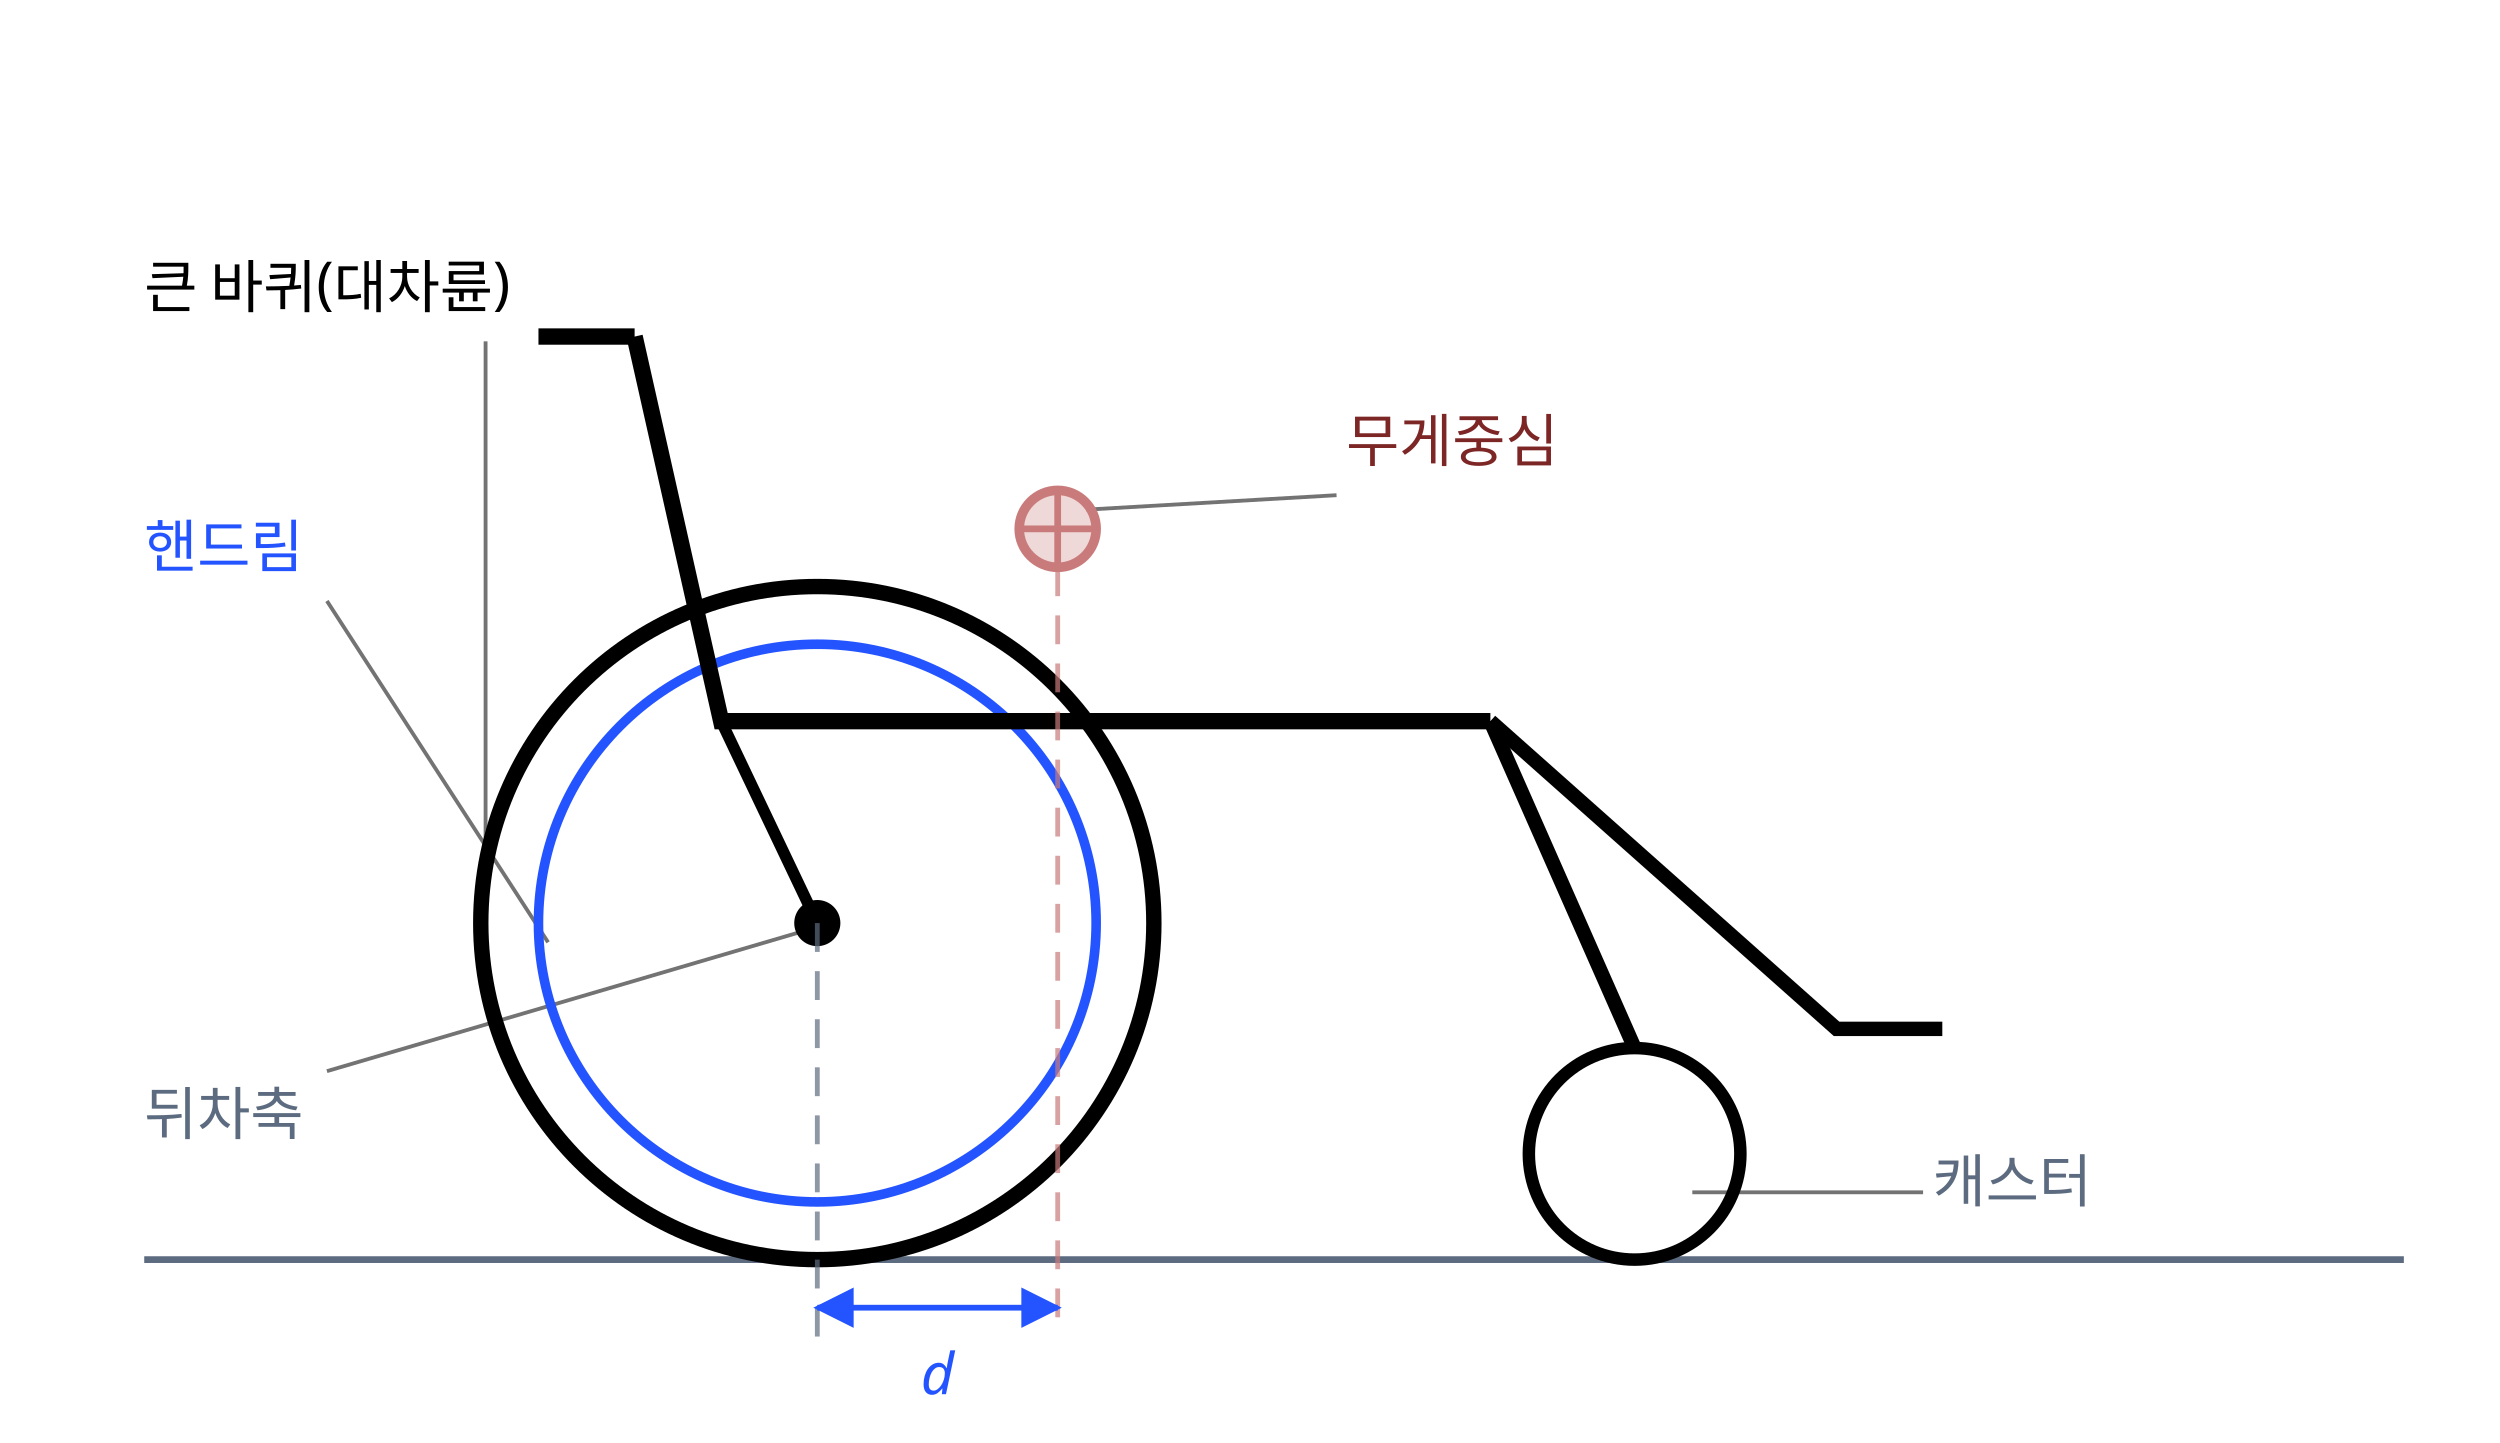
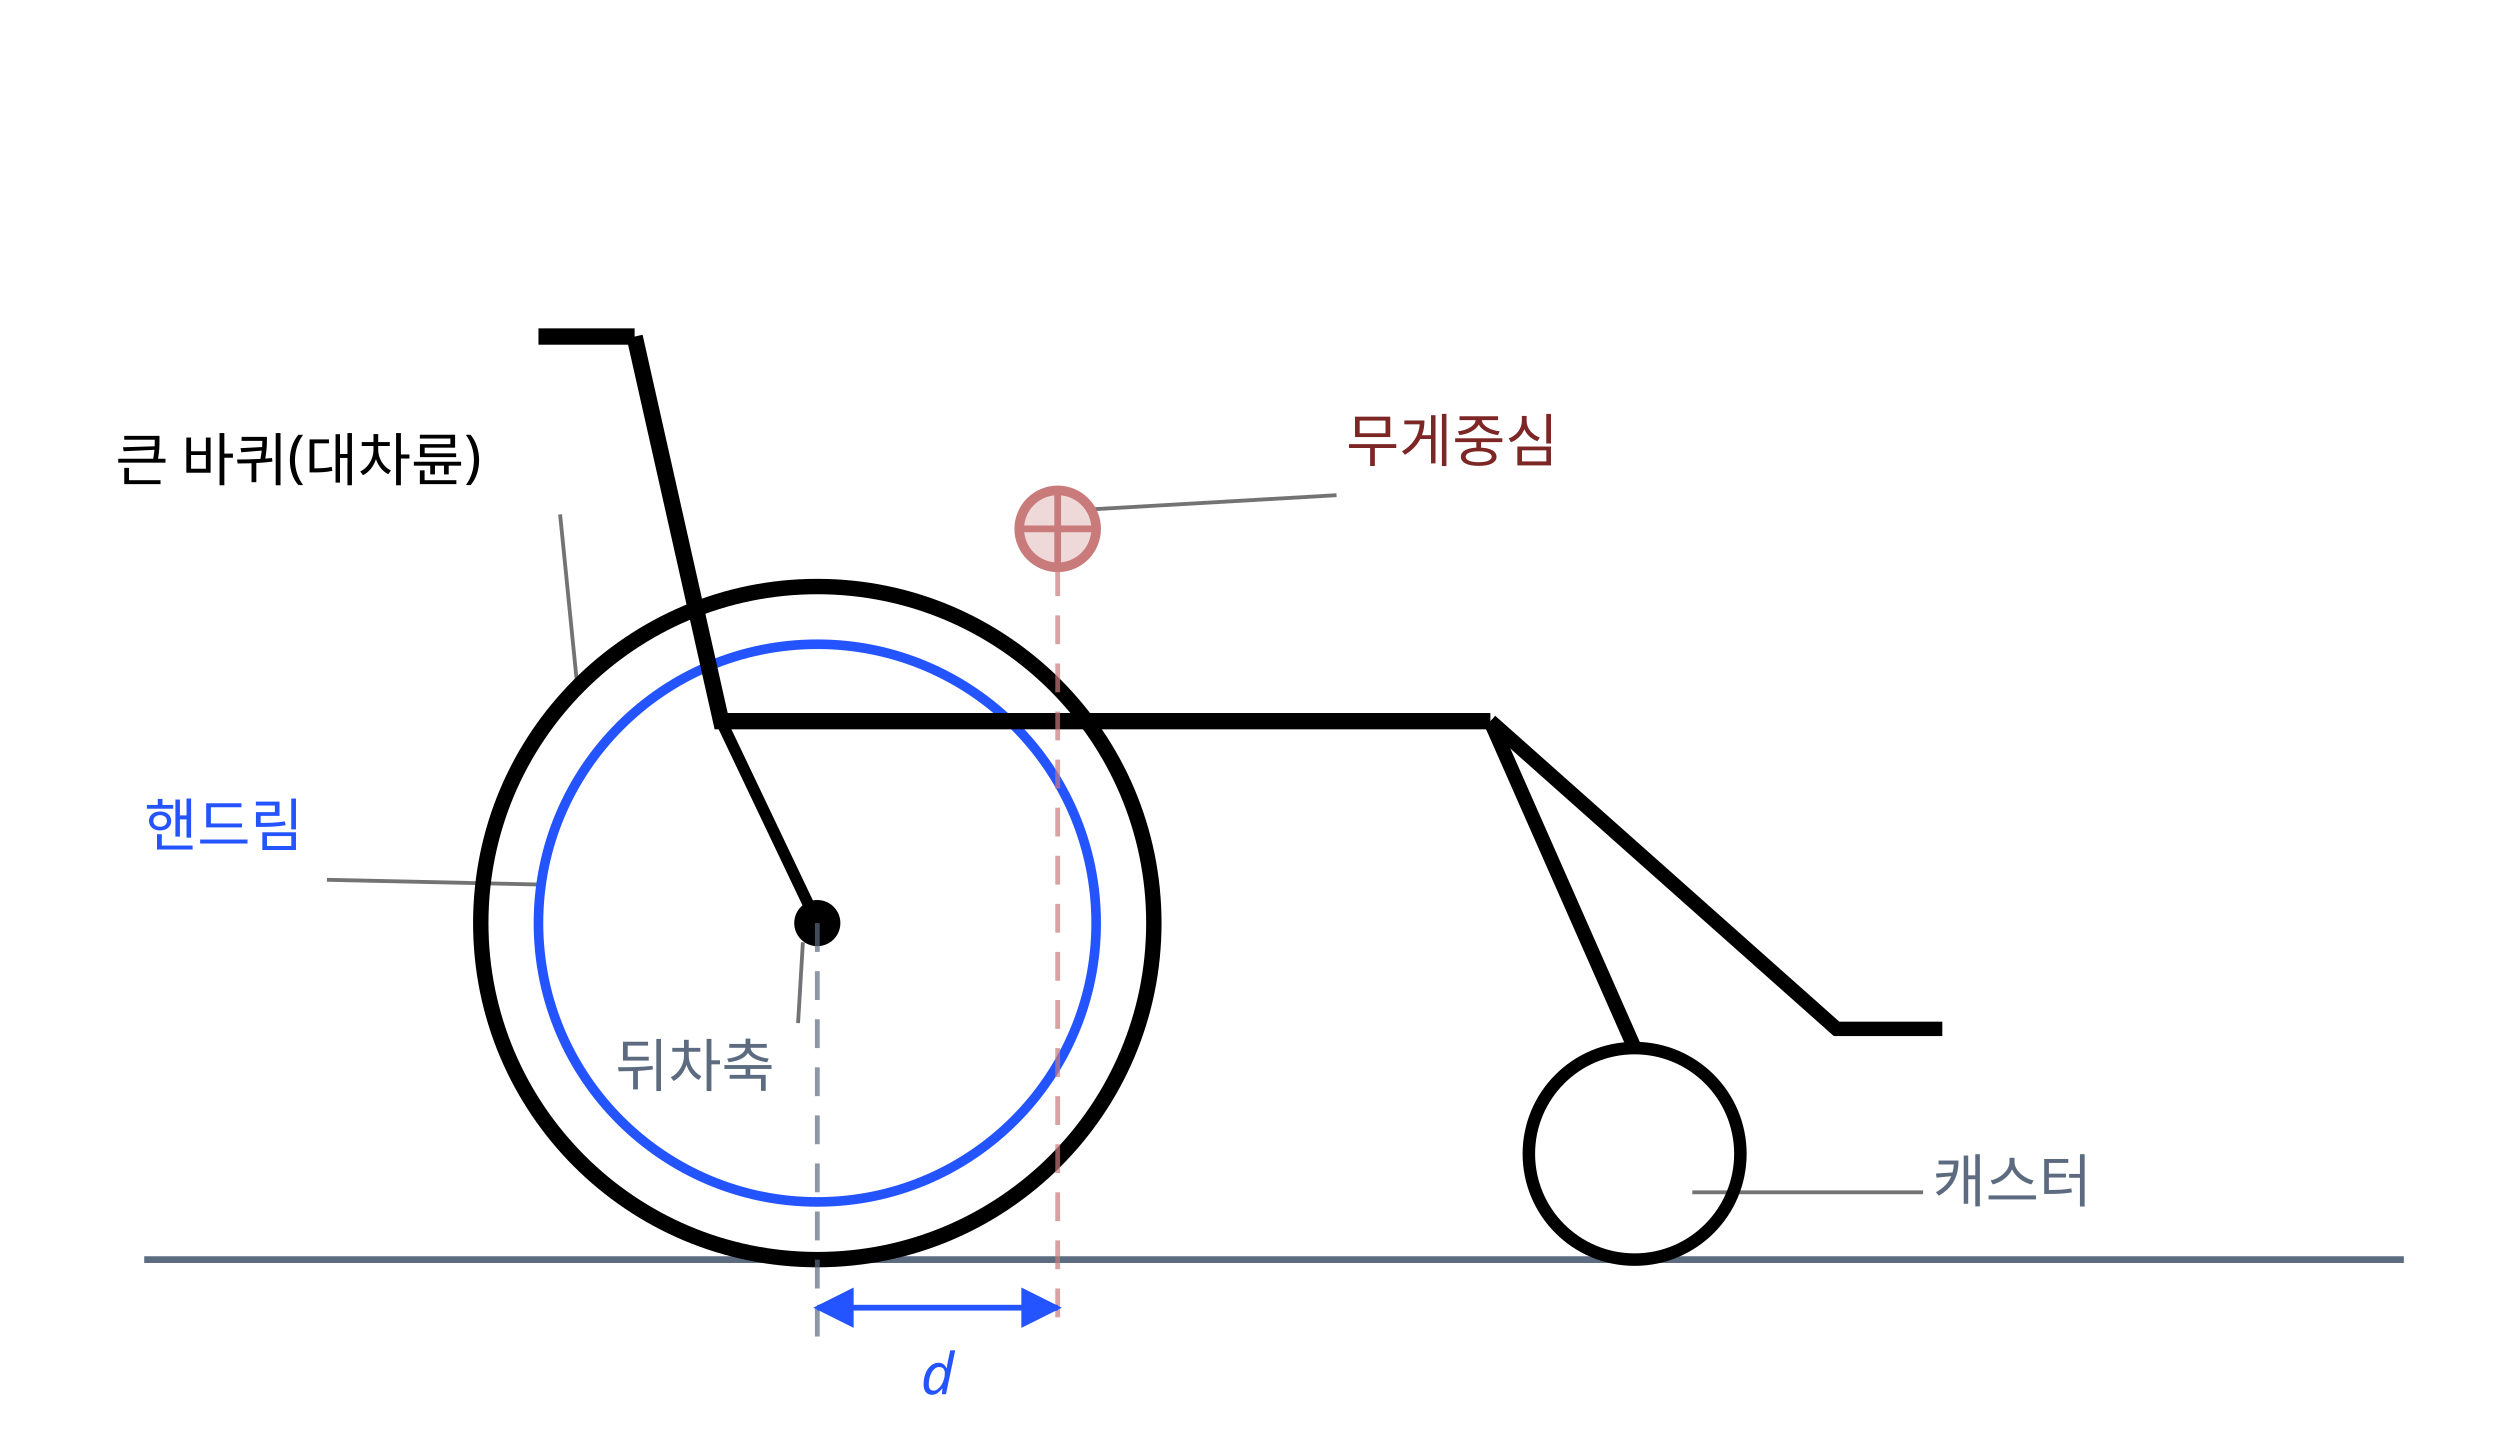
<svg xmlns="http://www.w3.org/2000/svg" class="si si-illus" viewBox="0 0 520 300" style="max-width:520px;color:var(--si-ink,var(--text,#1f2328))" role="img" aria-labelledby="wheelchair-t" font-family="'Pretendard','Noto Sans KR','Apple SD Gothic Neo',sans-serif" font-size="13" fill="currentColor">
  <defs>
    <marker id="wheelchair-ar" viewBox="0 0 10 10" refX="9" refY="5" markerWidth="7" markerHeight="7" orient="auto-start-reverse">
      <path d="M0,0L10,5L0,10z" style="fill:var(--si-accent,#2454ff)" />
    </marker>
  </defs>
-   <line x1="101" y1="175" x2="101" y2="71" class="si-leader" style="stroke:currentColor" stroke-opacity="0.55" stroke-width="0.8" />
-   <line x1="114" y1="196" x2="68" y2="125" class="si-leader" style="stroke:currentColor" stroke-opacity="0.55" stroke-width="0.8" />
+   <line x1="120" y1="142" x2="116.5" y2="107" class="si-leader" style="stroke:currentColor" stroke-opacity="0.55" stroke-width="0.8" />
+   <line x1="113" y1="184" x2="68" y2="183" class="si-leader" style="stroke:currentColor" stroke-opacity="0.55" stroke-width="0.8" />
  <line x1="352" y1="248" x2="400" y2="248" class="si-leader" style="stroke:currentColor" stroke-opacity="0.55" stroke-width="0.8" />
  <line x1="226" y1="106" x2="278" y2="103" class="si-leader" style="stroke:currentColor" stroke-opacity="0.55" stroke-width="0.8" />
-   <line x1="166" y1="194" x2="68" y2="222.8" class="si-leader" style="stroke:currentColor" stroke-opacity="0.55" stroke-width="0.8" />
+   <line x1="167" y1="196" x2="166" y2="212.8" class="si-leader" style="stroke:currentColor" stroke-opacity="0.55" stroke-width="0.8" />
  <line x1="30" y1="262" x2="500" y2="262" style="stroke:var(--si-general,#5c6b7f);fill:none" stroke-width="1.4" />
  <circle cx="170" cy="192" r="70" style="stroke:currentColor;fill:none" stroke-width="3.2" />
  <circle cx="170" cy="192" r="58" style="stroke:var(--si-accent,#2454ff);fill:none" stroke-width="2" />
  <circle cx="170" cy="192" r="4" style="stroke:currentColor;fill:currentColor" stroke-width="1.6" />
  <circle cx="340" cy="240" r="22" style="stroke:currentColor;fill:none" stroke-width="2.6" />
  <polyline points="132,70 150,150 310,150" style="stroke:currentColor;fill:none" stroke-width="3.4" />
  <polyline points="132,70 112,70" style="stroke:currentColor;fill:none" stroke-width="3.4" />
  <polyline points="310,150 340,218" style="stroke:currentColor;fill:none" stroke-width="3" />
  <polyline points="310,150 382,214 404,214" style="stroke:currentColor;fill:none" stroke-width="3" />
  <line x1="150" y1="150" x2="170" y2="192" style="stroke:currentColor;fill:none" stroke-width="2.4" />
  <circle cx="220" cy="110" r="8" style="stroke:var(--si-rose-s,#c97b7b);fill:var(--si-rose-s,#c97b7b)" stroke-width="2" fill-opacity="0.3" />
  <line x1="212" y1="110" x2="228" y2="110" style="stroke:var(--si-rose-s,#c97b7b);fill:none" stroke-width="1.4" />
  <line x1="220" y1="102" x2="220" y2="118" style="stroke:var(--si-rose-s,#c97b7b);fill:none" stroke-width="1.4" />
  <line x1="220" y1="118" x2="220" y2="278" style="stroke:var(--si-rose-s,#c97b7b);fill:none" stroke-width="1" stroke-dasharray="6 4" opacity="0.7" />
  <line x1="170" y1="192" x2="170" y2="278" style="stroke:var(--si-general,#5c6b7f);fill:none" stroke-width="1" stroke-dasharray="6 4" opacity="0.7" />
  <line x1="170" y1="272" x2="220" y2="272" style="stroke:var(--si-accent,#2454ff);fill:none" stroke-width="1.2" marker-end="url(#wheelchair-ar)" marker-start="url(#wheelchair-ar)" />
  <text x="195" y="290" text-anchor="middle" font-size="12" font-style="italic" style="fill:var(--si-accent,#2454ff)">d</text>
-   <text x="30" y="64" font-size="12">큰 바퀴(대차륜)</text>
-   <text x="30" y="118" font-size="12" style="fill:var(--si-accent,#2454ff)">핸드림</text>
+   <text x="24" y="100" font-size="12">큰 바퀴(대차륜)</text>
+   <text x="30" y="176" font-size="12" style="fill:var(--si-accent,#2454ff)">핸드림</text>
  <text x="402" y="250" font-size="12" style="fill:var(--si-general,#5c6b7f)">캐스터</text>
  <text x="280" y="96" font-size="12" style="fill:var(--si-rose-t,#7d2626)">무게중심</text>
-   <text x="30" y="236" font-size="12" style="fill:var(--si-general,#5c6b7f)">뒤차축</text>
+   <text x="128" y="226" font-size="12" style="fill:var(--si-general,#5c6b7f)">뒤차축</text>
</svg>
